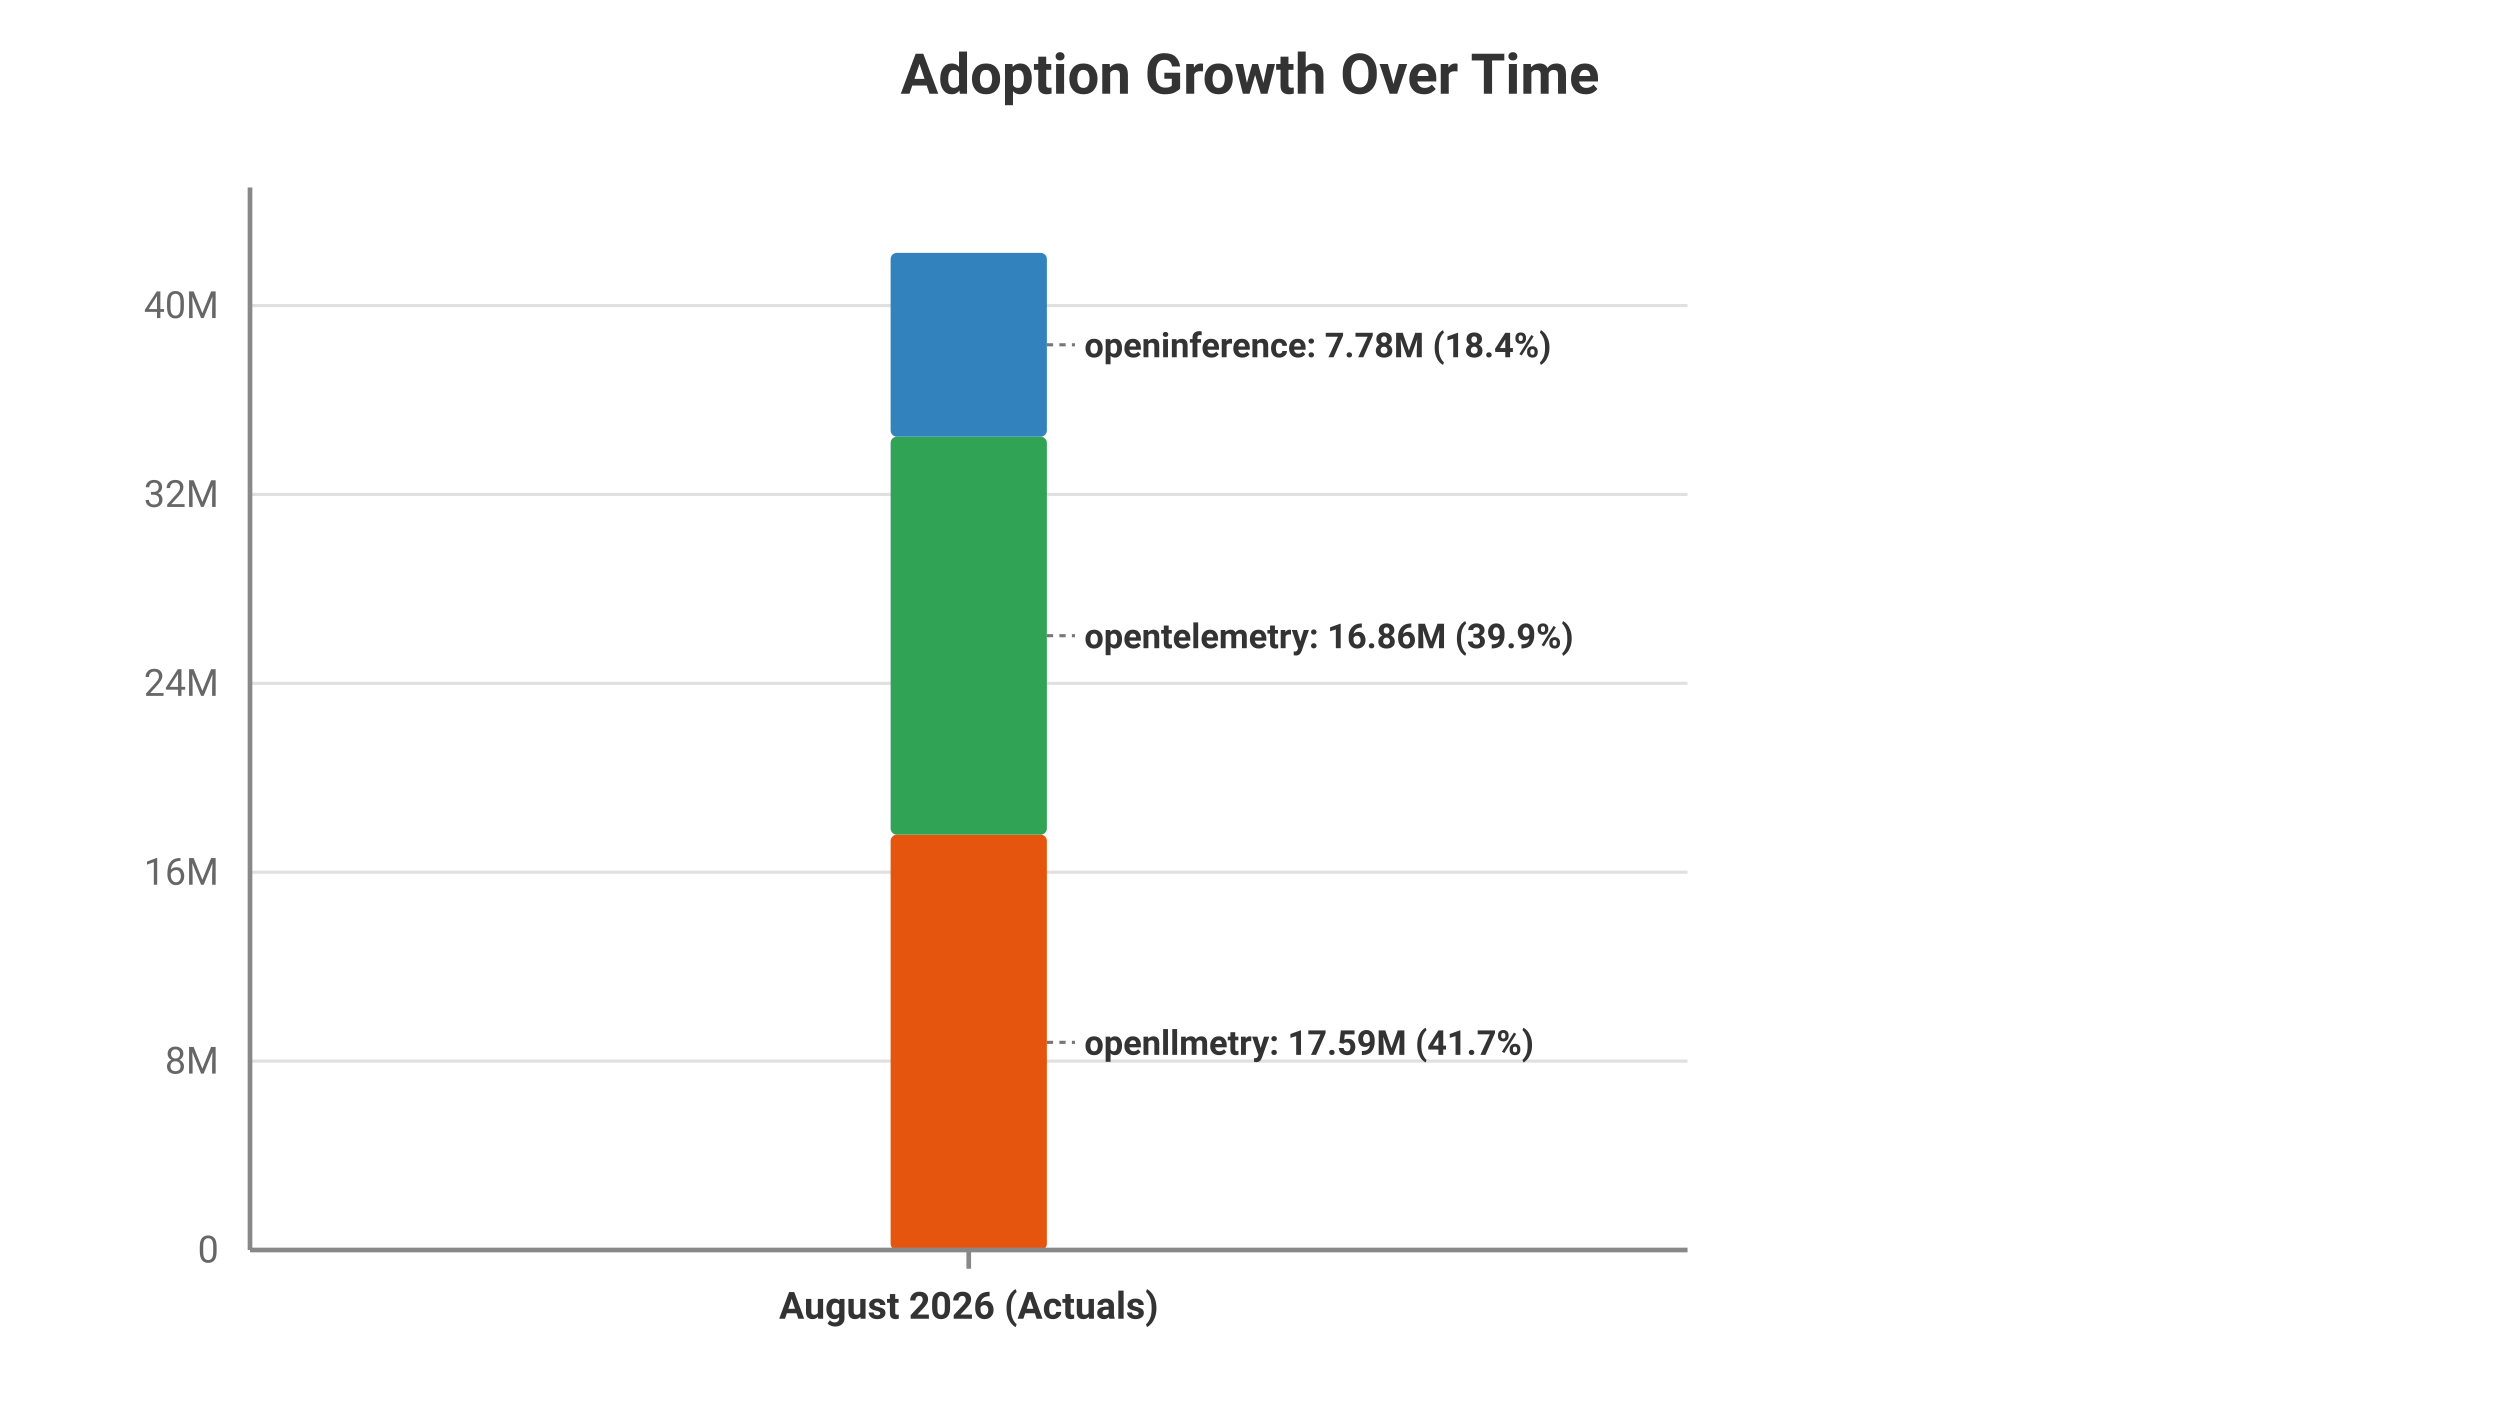
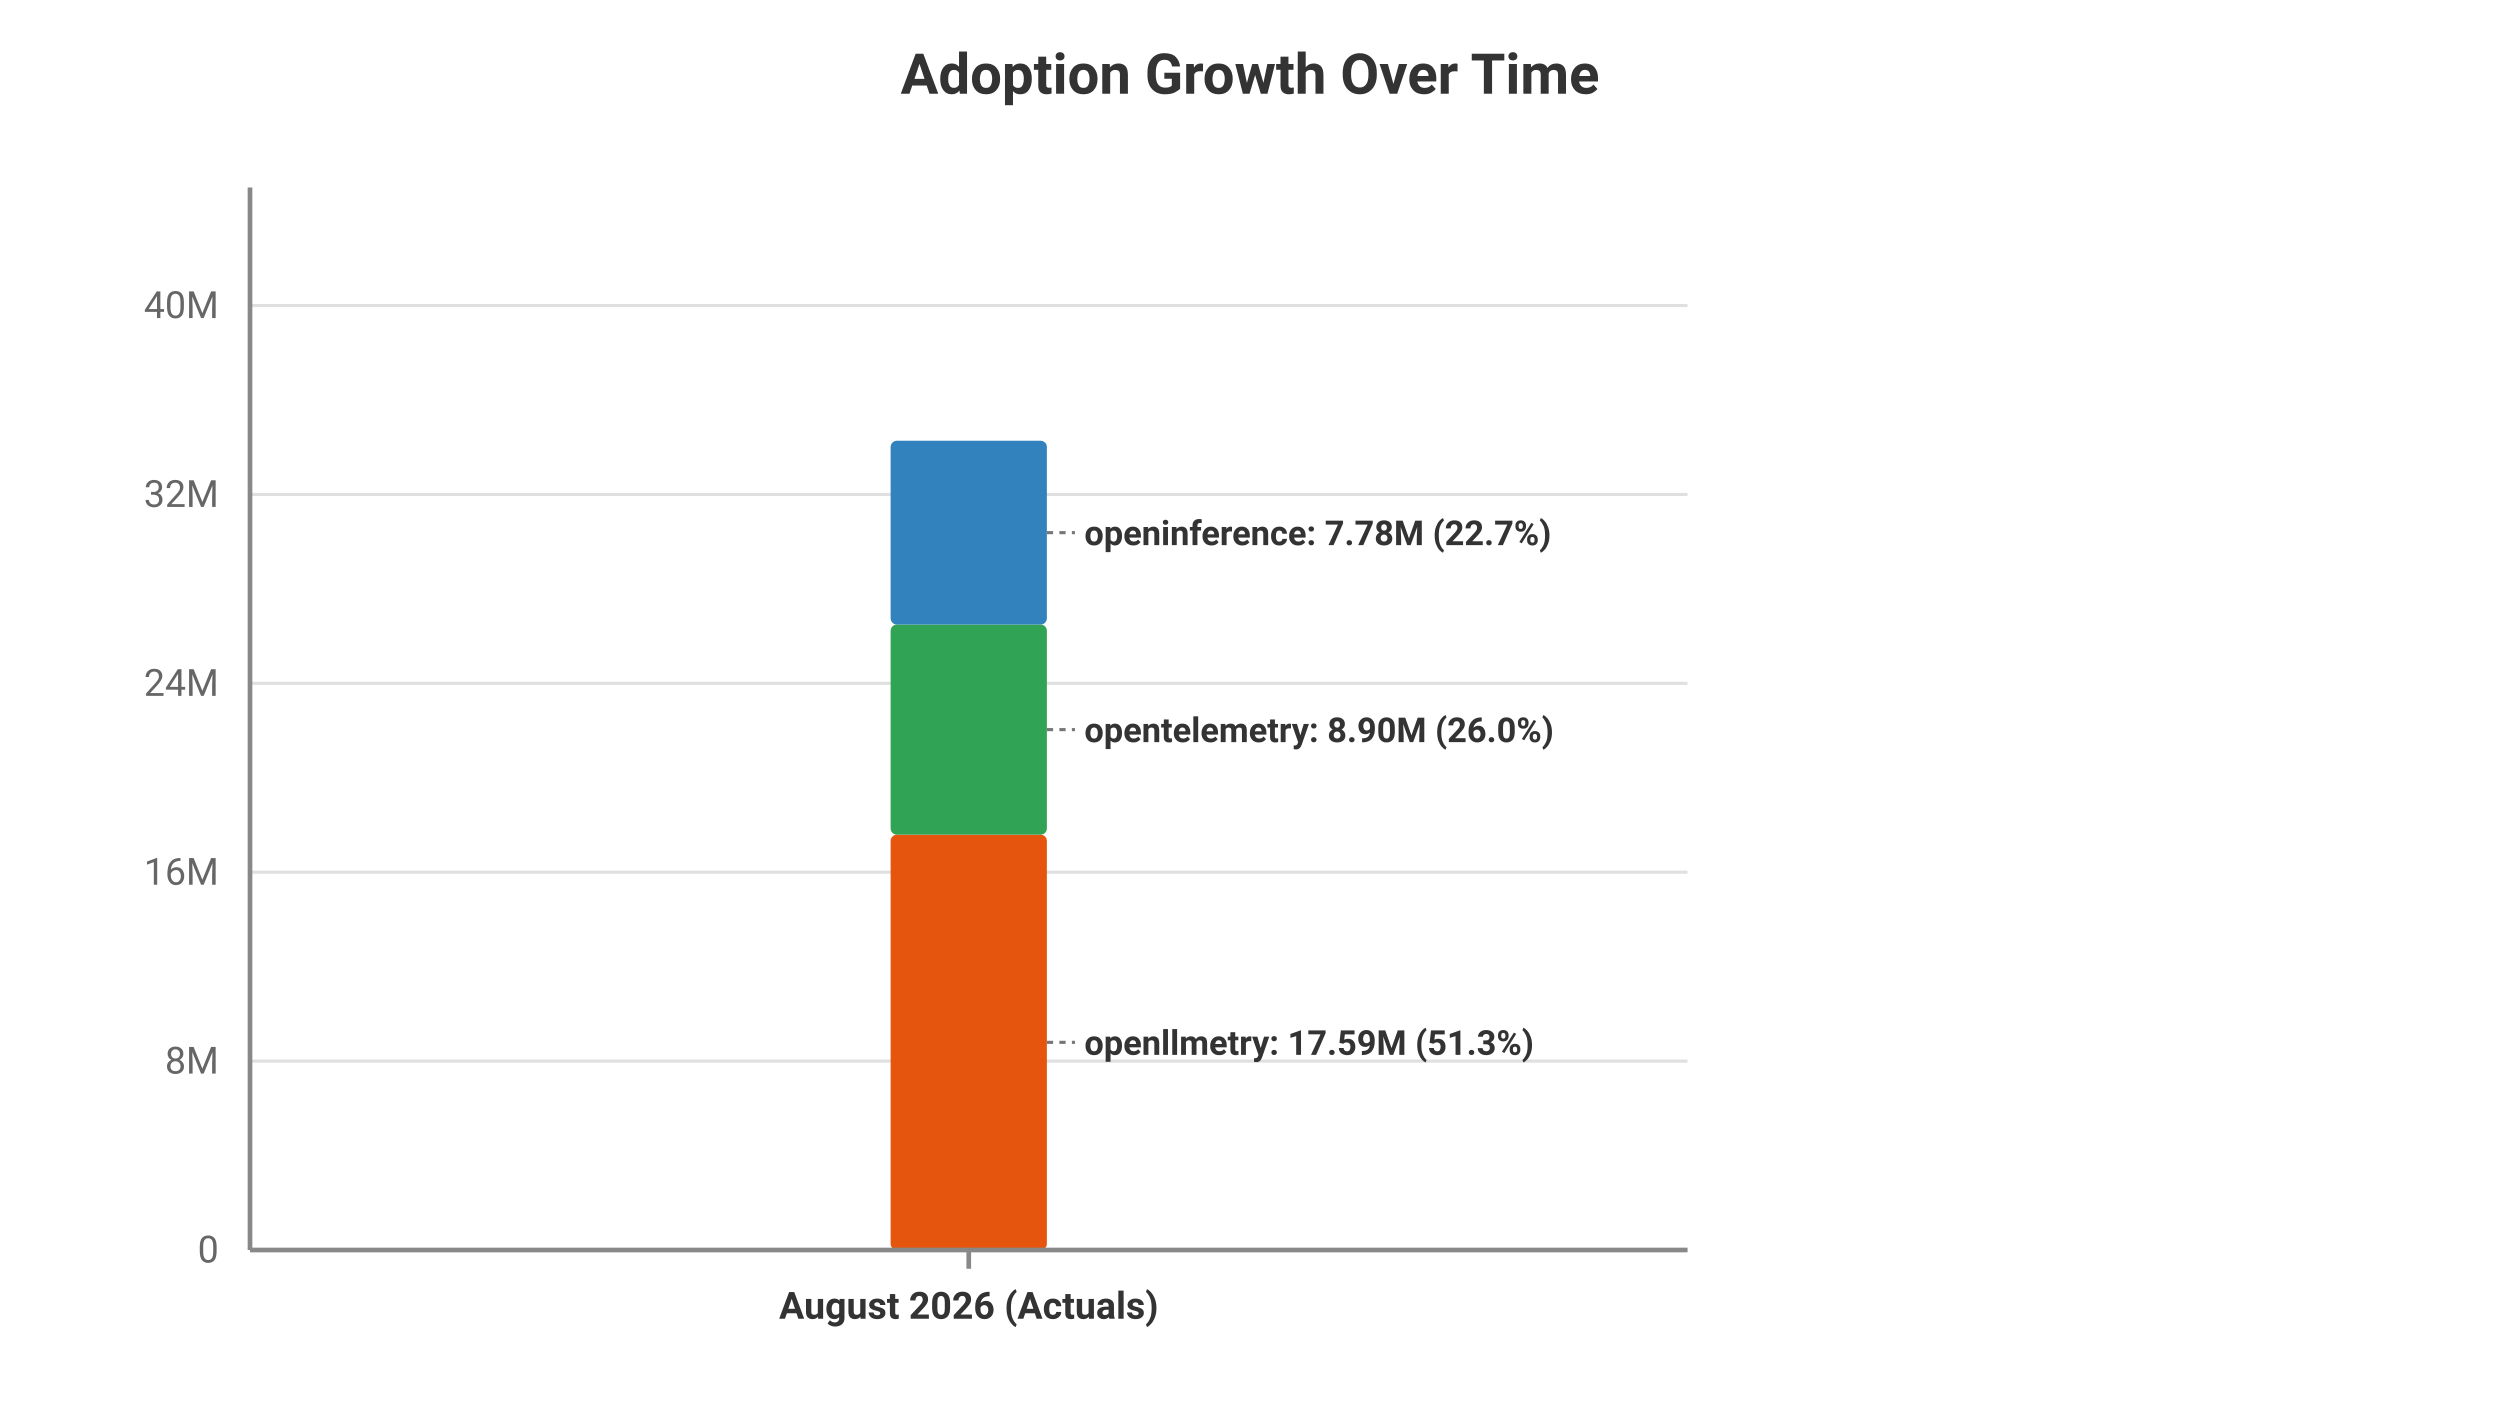
<svg xmlns="http://www.w3.org/2000/svg" viewBox="0 0 800 450" width="100%" height="100%" style="background-color: #ffffff; font-family: -apple-system, BlinkMacSystemFont, Segoe UI, Roboto, Helvetica, Arial, sans-serif;">
  <text x="400.0" y="30" text-anchor="middle" font-size="18" font-weight="bold" fill="#333">Adoption Growth Over Time</text>
  <line x1="80" y1="400.0" x2="540" y2="400.0" stroke="#e0e0e0" stroke-width="1" />
  <text x="70" y="404.0" text-anchor="end" font-size="12" fill="#666">0</text>
  <line x1="80" y1="339.556" x2="540" y2="339.556" stroke="#e0e0e0" stroke-width="1" />
  <text x="70" y="343.556" text-anchor="end" font-size="12" fill="#666">8M</text>
  <line x1="80" y1="279.111" x2="540" y2="279.111" stroke="#e0e0e0" stroke-width="1" />
  <text x="70" y="283.111" text-anchor="end" font-size="12" fill="#666">16M</text>
  <line x1="80" y1="218.667" x2="540" y2="218.667" stroke="#e0e0e0" stroke-width="1" />
  <text x="70" y="222.667" text-anchor="end" font-size="12" fill="#666">24M</text>
  <line x1="80" y1="158.222" x2="540" y2="158.222" stroke="#e0e0e0" stroke-width="1" />
  <text x="70" y="162.222" text-anchor="end" font-size="12" fill="#666">32M</text>
  <line x1="80" y1="97.778" x2="540" y2="97.778" stroke="#e0e0e0" stroke-width="1" />
  <text x="70" y="101.778" text-anchor="end" font-size="12" fill="#666">40M</text>
  <rect x="285.0" y="267.101" width="50" height="132.899" fill="#e6550d" rx="2" />
-   <rect x="285.0" y="139.741" width="50" height="127.36" fill="#31a354" rx="2" />
-   <rect x="285.0" y="80.922" width="50" height="58.819" fill="#3182bd" rx="2" />
-   <line x1="335.0" y1="110.331" x2="344.0" y2="110.331" stroke="#777" stroke-dasharray="2,2" stroke-width="1" />
-   <text x="347.0" y="114.331" font-size="11" font-weight="bold" fill="#333">openinference: 7.78M (18.4%)</text>
-   <line x1="335.0" y1="203.421" x2="344.0" y2="203.421" stroke="#777" stroke-dasharray="2,2" stroke-width="1" />
-   <text x="347.0" y="207.421" font-size="11" font-weight="bold" fill="#333">opentelemetry: 16.86M (39.9%)</text>
+   <rect x="285.0" y="199.858" width="50" height="67.242" fill="#31a354" rx="2" />
+   <rect x="285.0" y="141.04" width="50" height="58.819" fill="#3182bd" rx="2" />
+   <line x1="335.0" y1="170.449" x2="344.0" y2="170.449" stroke="#777" stroke-dasharray="2,2" stroke-width="1" />
+   <text x="347.0" y="174.449" font-size="11" font-weight="bold" fill="#333">openinference: 7.78M (22.7%)</text>
+   <line x1="335.0" y1="233.48" x2="344.0" y2="233.48" stroke="#777" stroke-dasharray="2,2" stroke-width="1" />
+   <text x="347.0" y="237.48" font-size="11" font-weight="bold" fill="#333">opentelemetry: 8.90M (26.0%)</text>
  <line x1="335.0" y1="333.55" x2="344.0" y2="333.55" stroke="#777" stroke-dasharray="2,2" stroke-width="1" />
-   <text x="347.0" y="337.55" font-size="11" font-weight="bold" fill="#333">openllmetry: 17.59M (41.7%)</text>
+   <text x="347.0" y="337.55" font-size="11" font-weight="bold" fill="#333">openllmetry: 17.59M (51.3%)</text>
  <line x1="310.0" y1="400" x2="310.0" y2="406" stroke="#888" stroke-width="1.5" />
  <text x="310.0" y="422" text-anchor="middle" font-size="12" font-weight="bold" fill="#333">August 2026 (Actuals)</text>
  <line x1="80" y1="60" x2="80" y2="400" stroke="#888" stroke-width="1.5" />
  <line x1="80" y1="400" x2="540" y2="400" stroke="#888" stroke-width="1.5" />
</svg>
